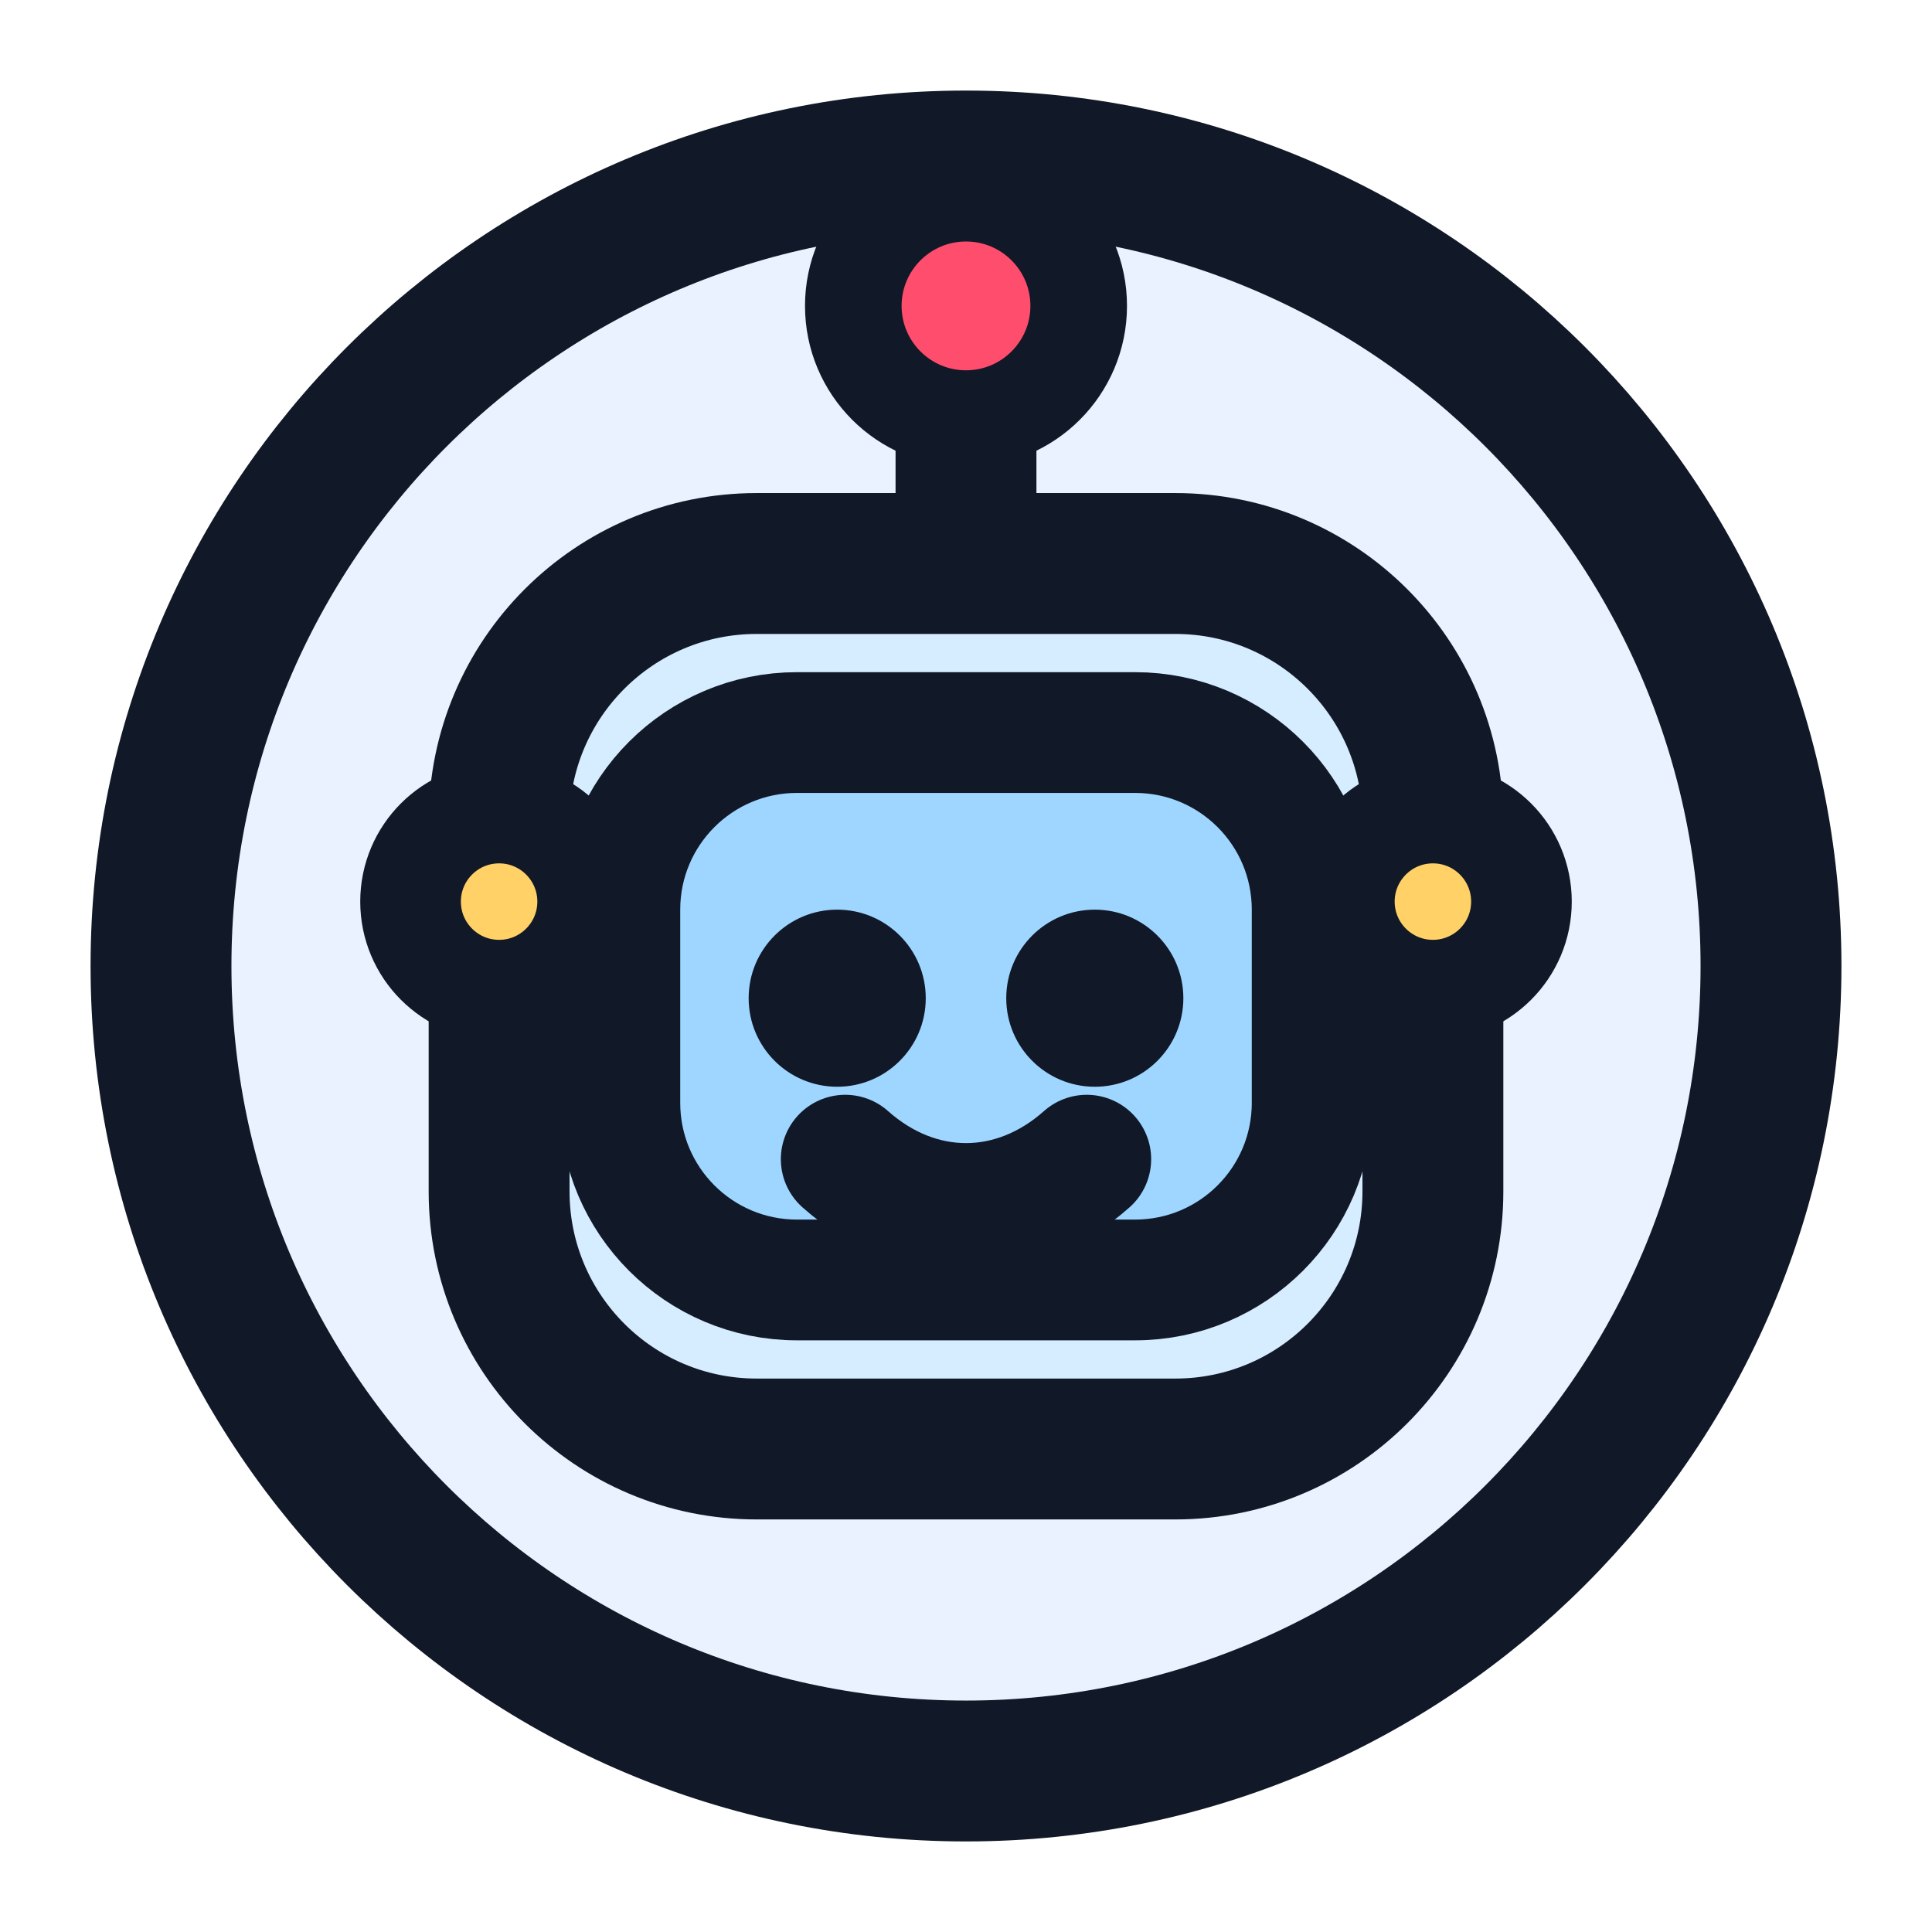
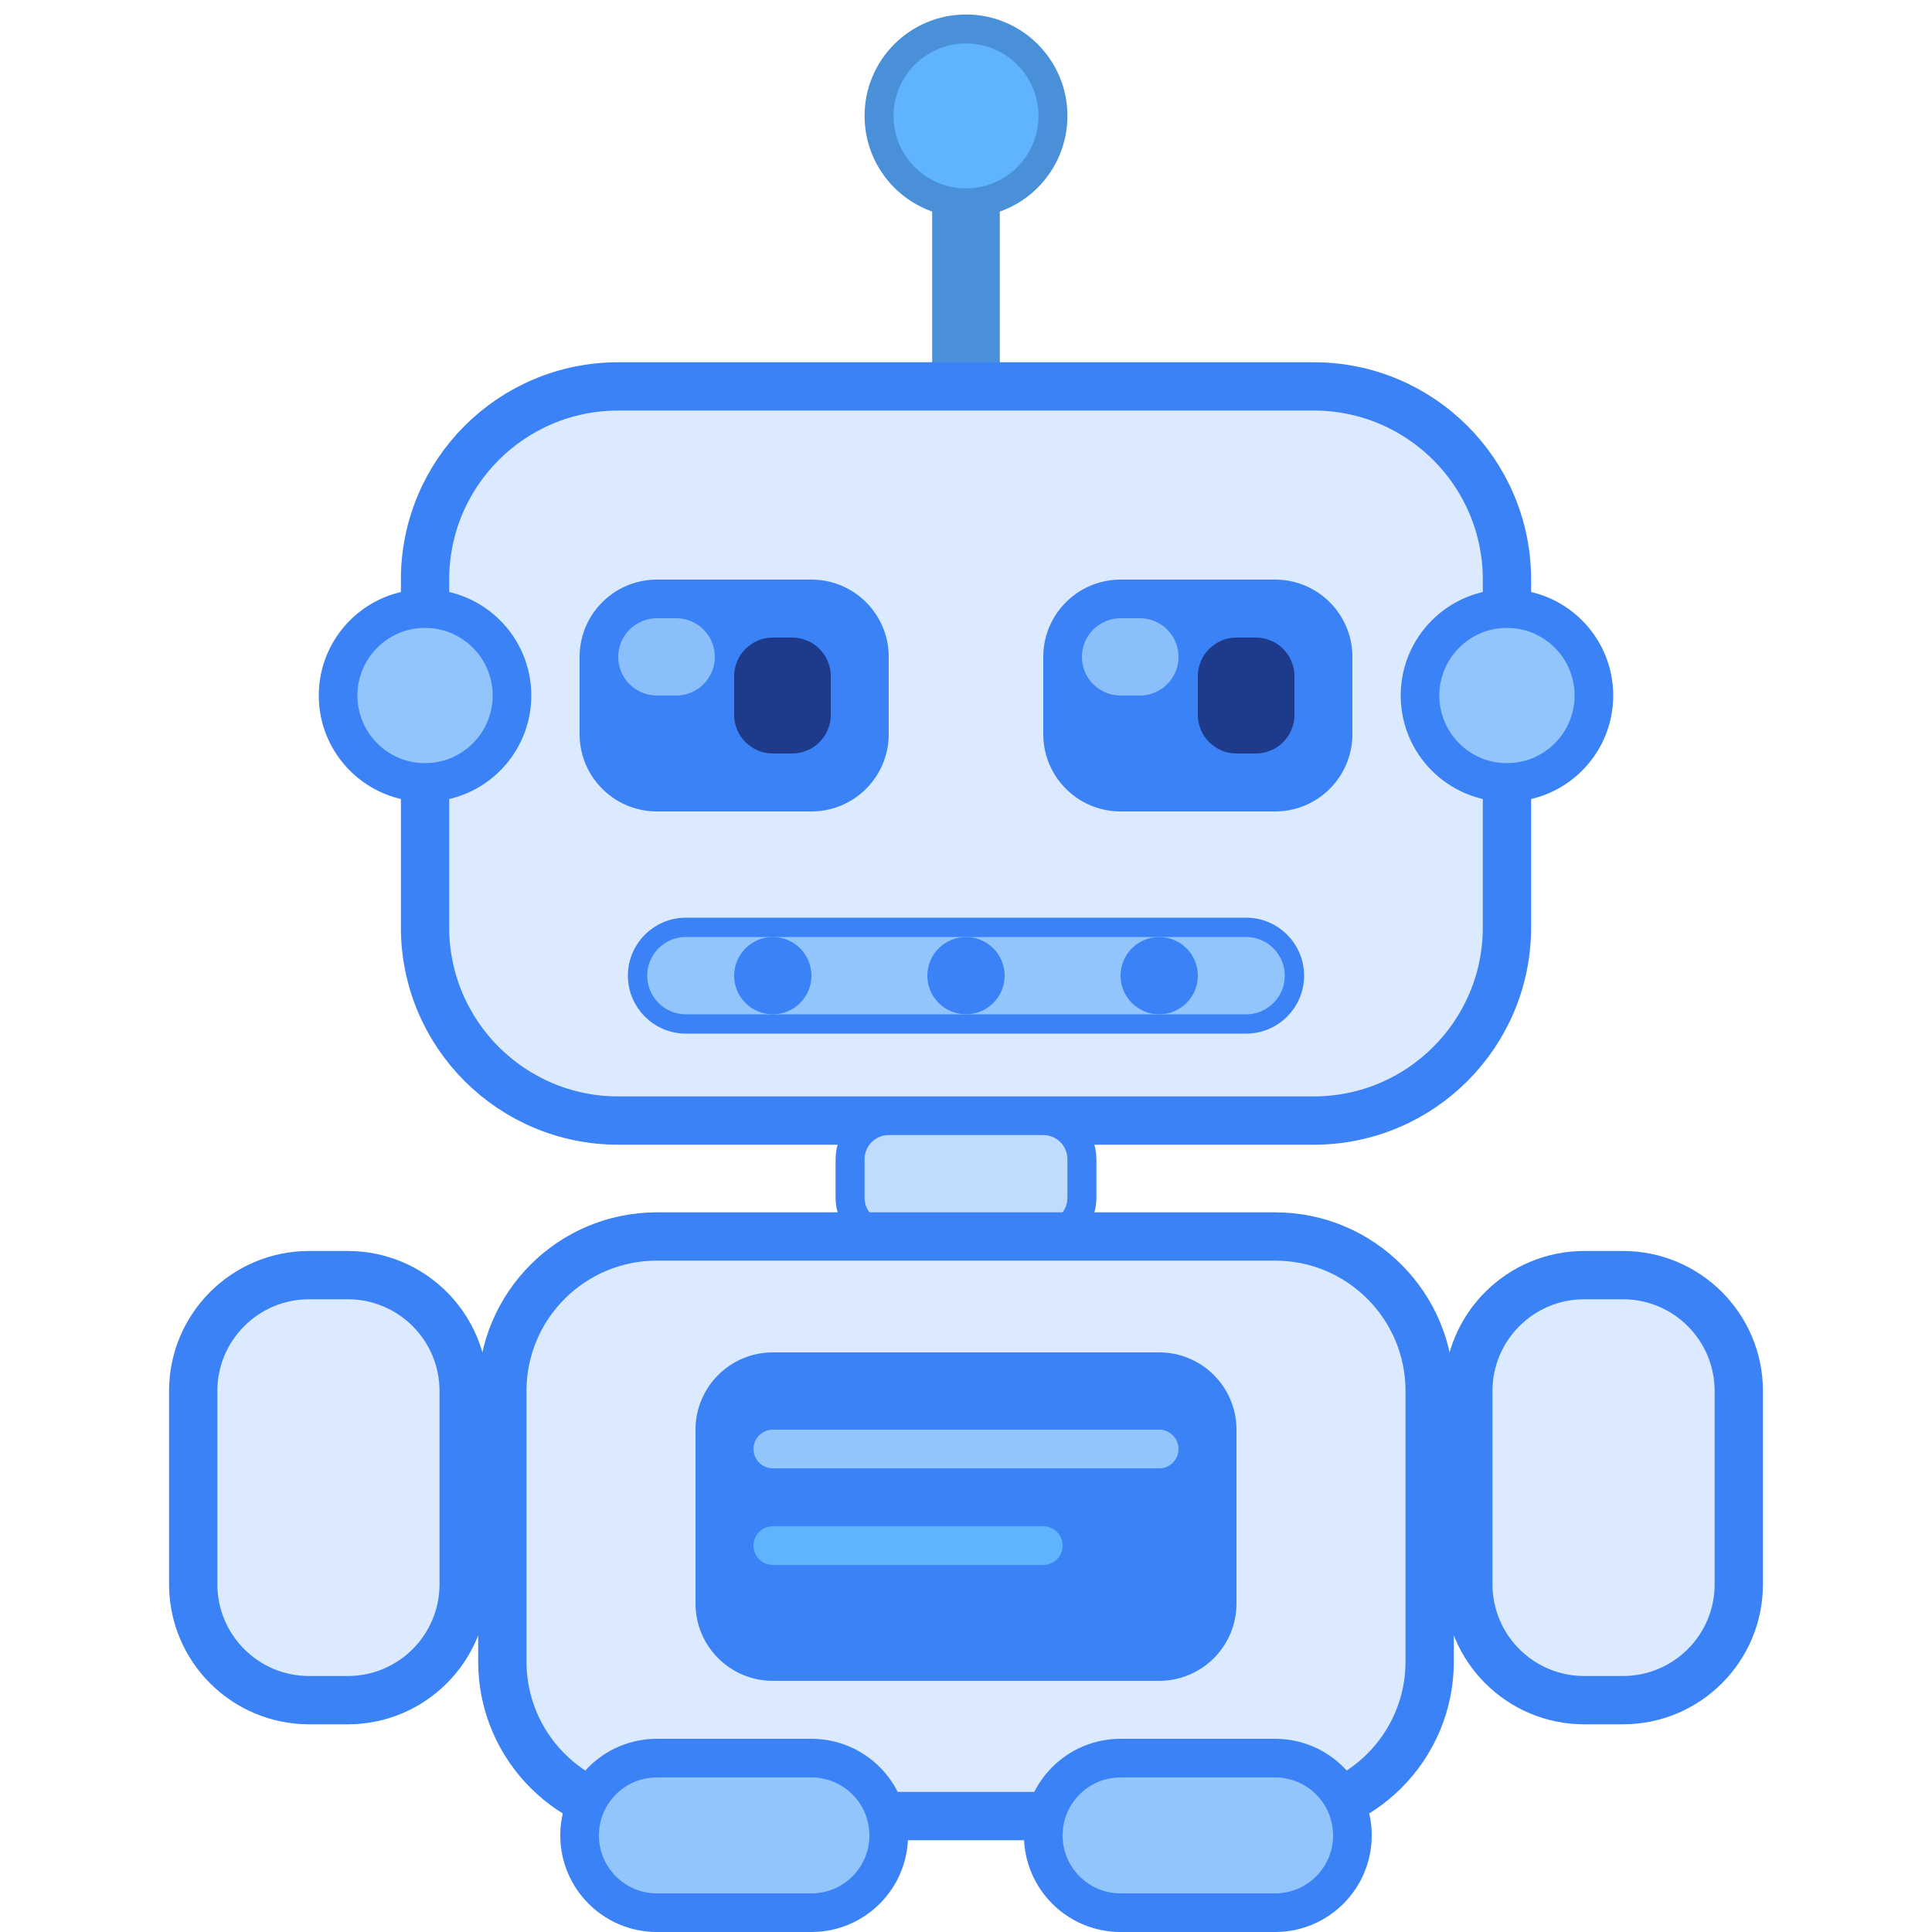
- <svg xmlns="http://www.w3.org/2000/svg" viewBox="0 0 24 24" role="img" aria-label="Robot emoji">
-   <circle cx="12" cy="12" r="10" fill="#EAF2FF" stroke="#111827" stroke-width="1.75" />
-   <path d="M12 4.2v2.2" stroke="#111827" stroke-width="1.75" stroke-linecap="round" />
-   <circle cx="12" cy="3.8" r="1.4" fill="#FF4D6D" stroke="#111827" stroke-width="1.2" />
-   <rect x="6.2" y="7" width="11.6" height="11" rx="3.2" fill="#D6ECFF" stroke="#111827" stroke-width="1.75" />
-   <rect x="7.7" y="9.1" width="8.6" height="6.8" rx="2.2" fill="#9FD6FF" stroke="#111827" stroke-width="1.5" />
-   <circle cx="10.4" cy="12.4" r="1.1" fill="#111827" />
-   <circle cx="13.6" cy="12.4" r="1.1" fill="#111827" />
-   <path d="M10.5 14.4c.9.8 2.1.8 3 0" fill="none" stroke="#111827" stroke-width="1.6" stroke-linecap="round" />
-   <circle cx="6.2" cy="11.2" r="1.1" fill="#FFD166" stroke="#111827" stroke-width="1.25" />
-   <circle cx="17.8" cy="11.2" r="1.1" fill="#FFD166" stroke="#111827" stroke-width="1.25" />
+ <svg xmlns="http://www.w3.org/2000/svg" viewBox="0 0 100 100" width="100" height="100">
+   <line x1="50" y1="8" x2="50" y2="20" stroke="#4a90d9" stroke-width="3.5" stroke-linecap="round" />
+   <circle cx="50" cy="6" r="4.5" fill="#60b4ff" stroke="#4a90d9" stroke-width="1.5" />
+   <rect x="22" y="20" width="56" height="38" rx="10" ry="10" fill="#dbeafe" stroke="#3b82f6" stroke-width="2.5" />
+   <rect x="30" y="30" width="16" height="12" rx="4" fill="#3b82f6" />
+   <rect x="32" y="32" width="5" height="4" rx="2" fill="#93c5fd" opacity="0.9" />
+   <rect x="38" y="33" width="5" height="6" rx="2" fill="#1e3a8a" />
+   <rect x="54" y="30" width="16" height="12" rx="4" fill="#3b82f6" />
+   <rect x="56" y="32" width="5" height="4" rx="2" fill="#93c5fd" opacity="0.9" />
+   <rect x="62" y="33" width="5" height="6" rx="2" fill="#1e3a8a" />
+   <rect x="33" y="48" width="34" height="5" rx="2.5" fill="#93c5fd" stroke="#3b82f6" stroke-width="1" />
+   <circle cx="40" cy="50.5" r="2" fill="#3b82f6" />
+   <circle cx="50" cy="50.5" r="2" fill="#3b82f6" />
+   <circle cx="60" cy="50.5" r="2" fill="#3b82f6" />
+   <circle cx="22" cy="36" r="4.5" fill="#93c5fd" stroke="#3b82f6" stroke-width="2" />
+   <circle cx="78" cy="36" r="4.5" fill="#93c5fd" stroke="#3b82f6" stroke-width="2" />
+   <rect x="44" y="58" width="12" height="6" rx="2" fill="#bfdbfe" stroke="#3b82f6" stroke-width="1.5" />
+   <rect x="26" y="64" width="48" height="30" rx="8" fill="#dbeafe" stroke="#3b82f6" stroke-width="2.5" />
+   <rect x="36" y="70" width="28" height="17" rx="4" fill="#3b82f6" />
+   <line x1="40" y1="75" x2="60" y2="75" stroke="#93c5fd" stroke-width="2" stroke-linecap="round" />
+   <line x1="40" y1="80" x2="54" y2="80" stroke="#60b4ff" stroke-width="2" stroke-linecap="round" />
+   <rect x="10" y="66" width="14" height="22" rx="6" fill="#dbeafe" stroke="#3b82f6" stroke-width="2.5" />
+   <rect x="76" y="66" width="14" height="22" rx="6" fill="#dbeafe" stroke="#3b82f6" stroke-width="2.5" />
+   <rect x="30" y="91" width="16" height="8" rx="4" fill="#93c5fd" stroke="#3b82f6" stroke-width="2" />
+   <rect x="54" y="91" width="16" height="8" rx="4" fill="#93c5fd" stroke="#3b82f6" stroke-width="2" />
</svg>
